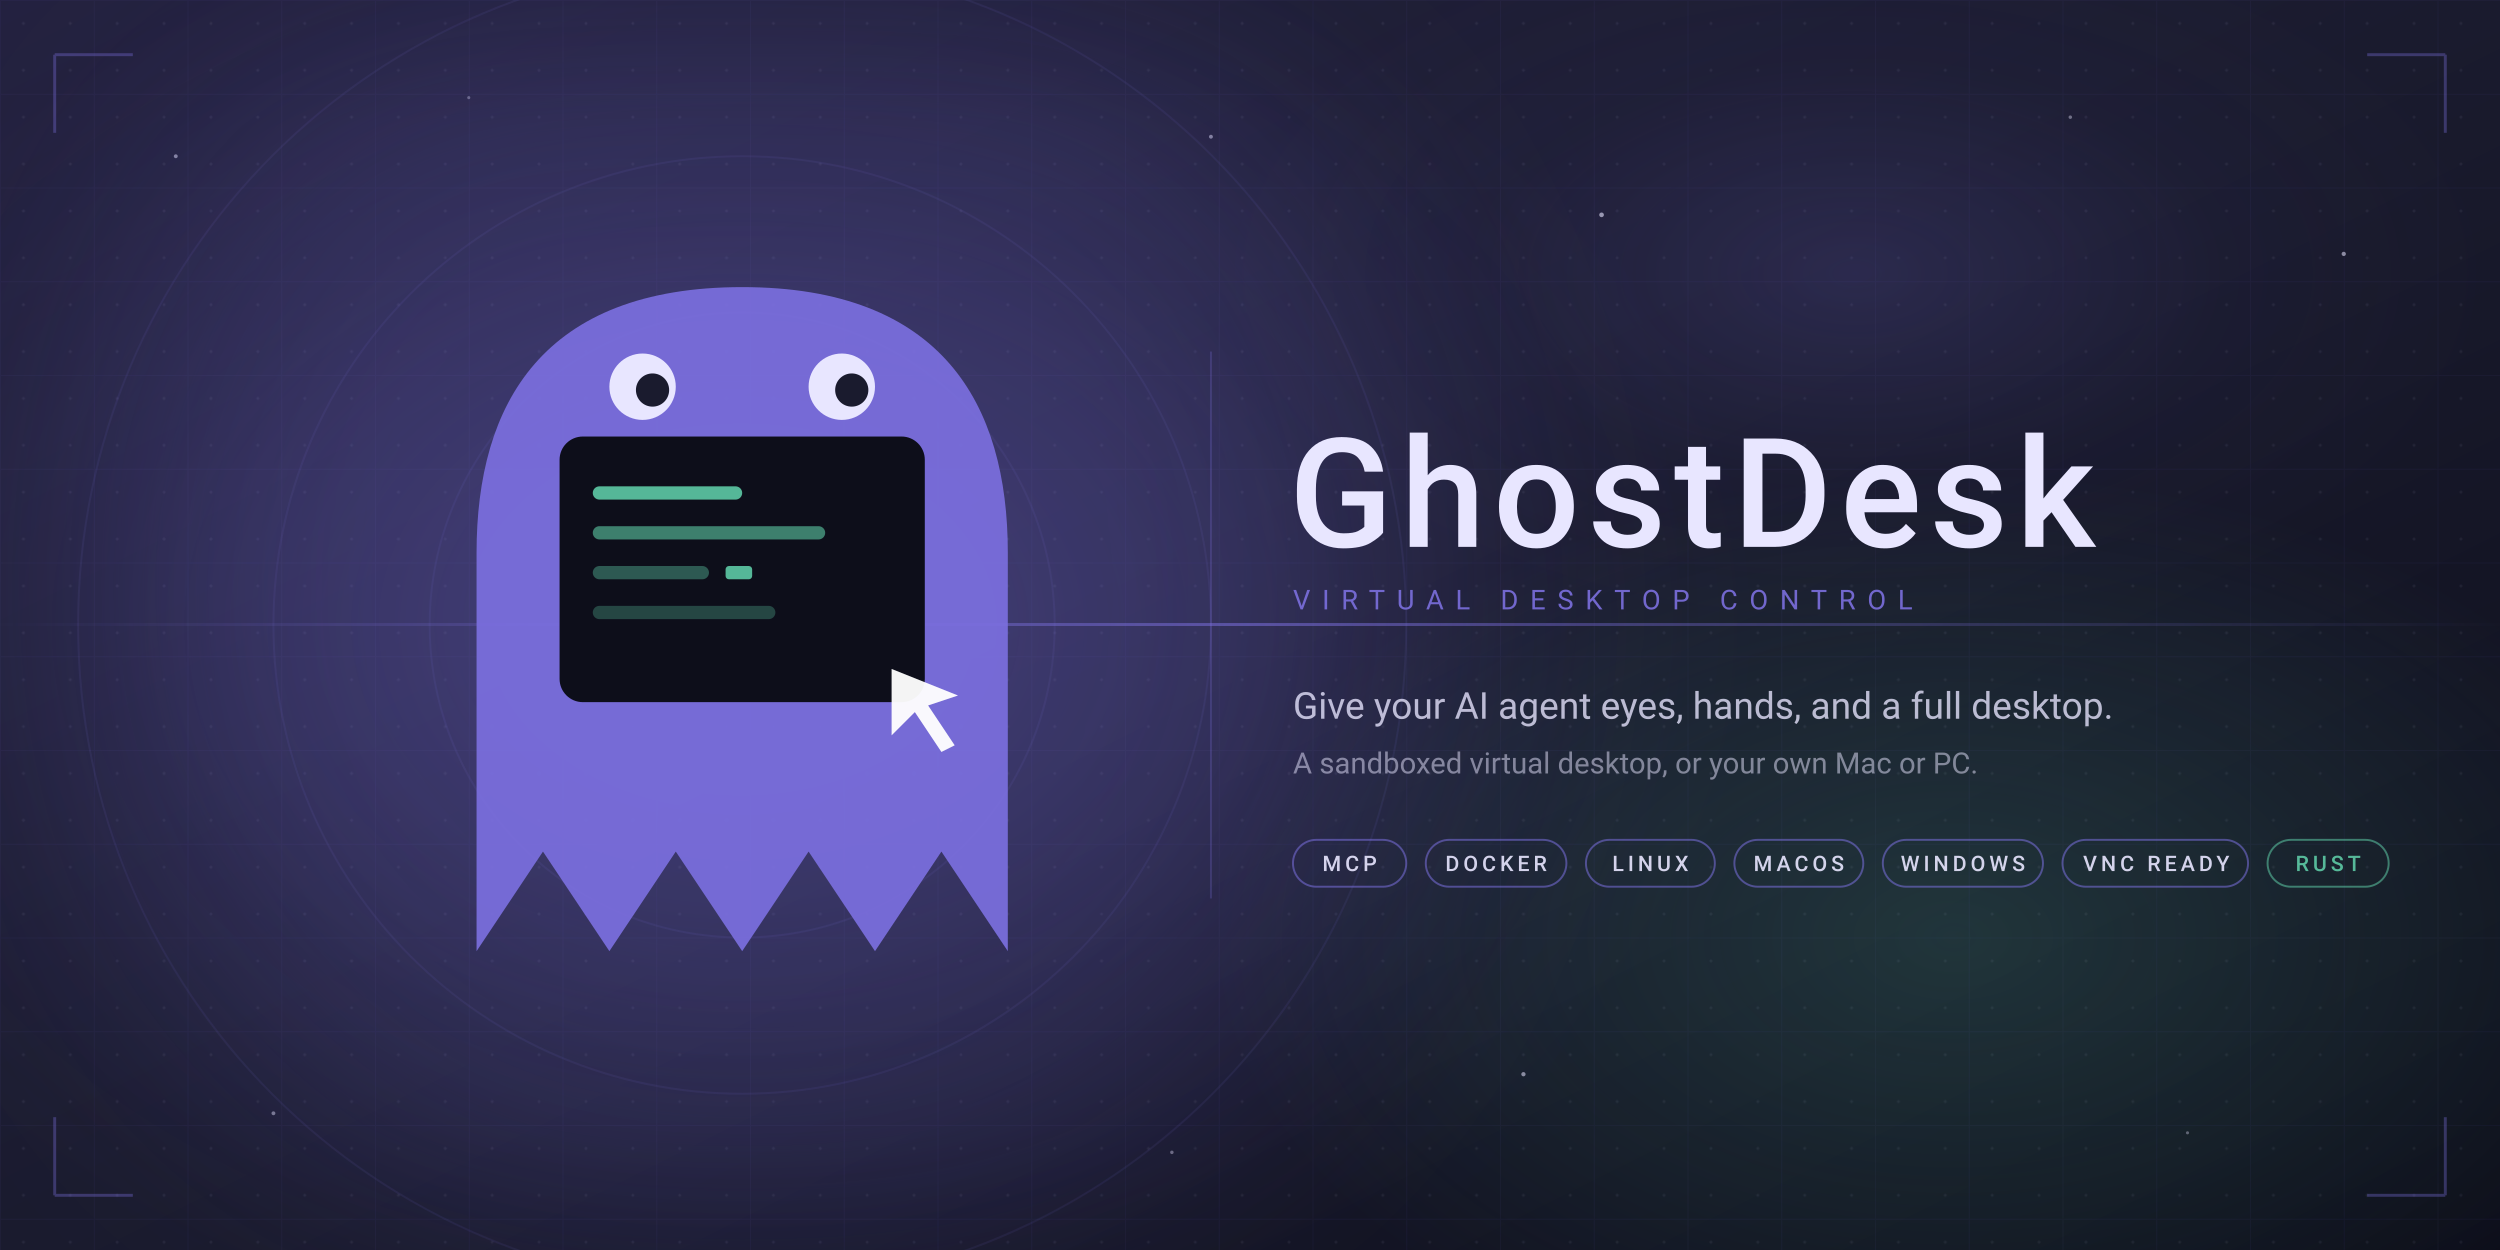
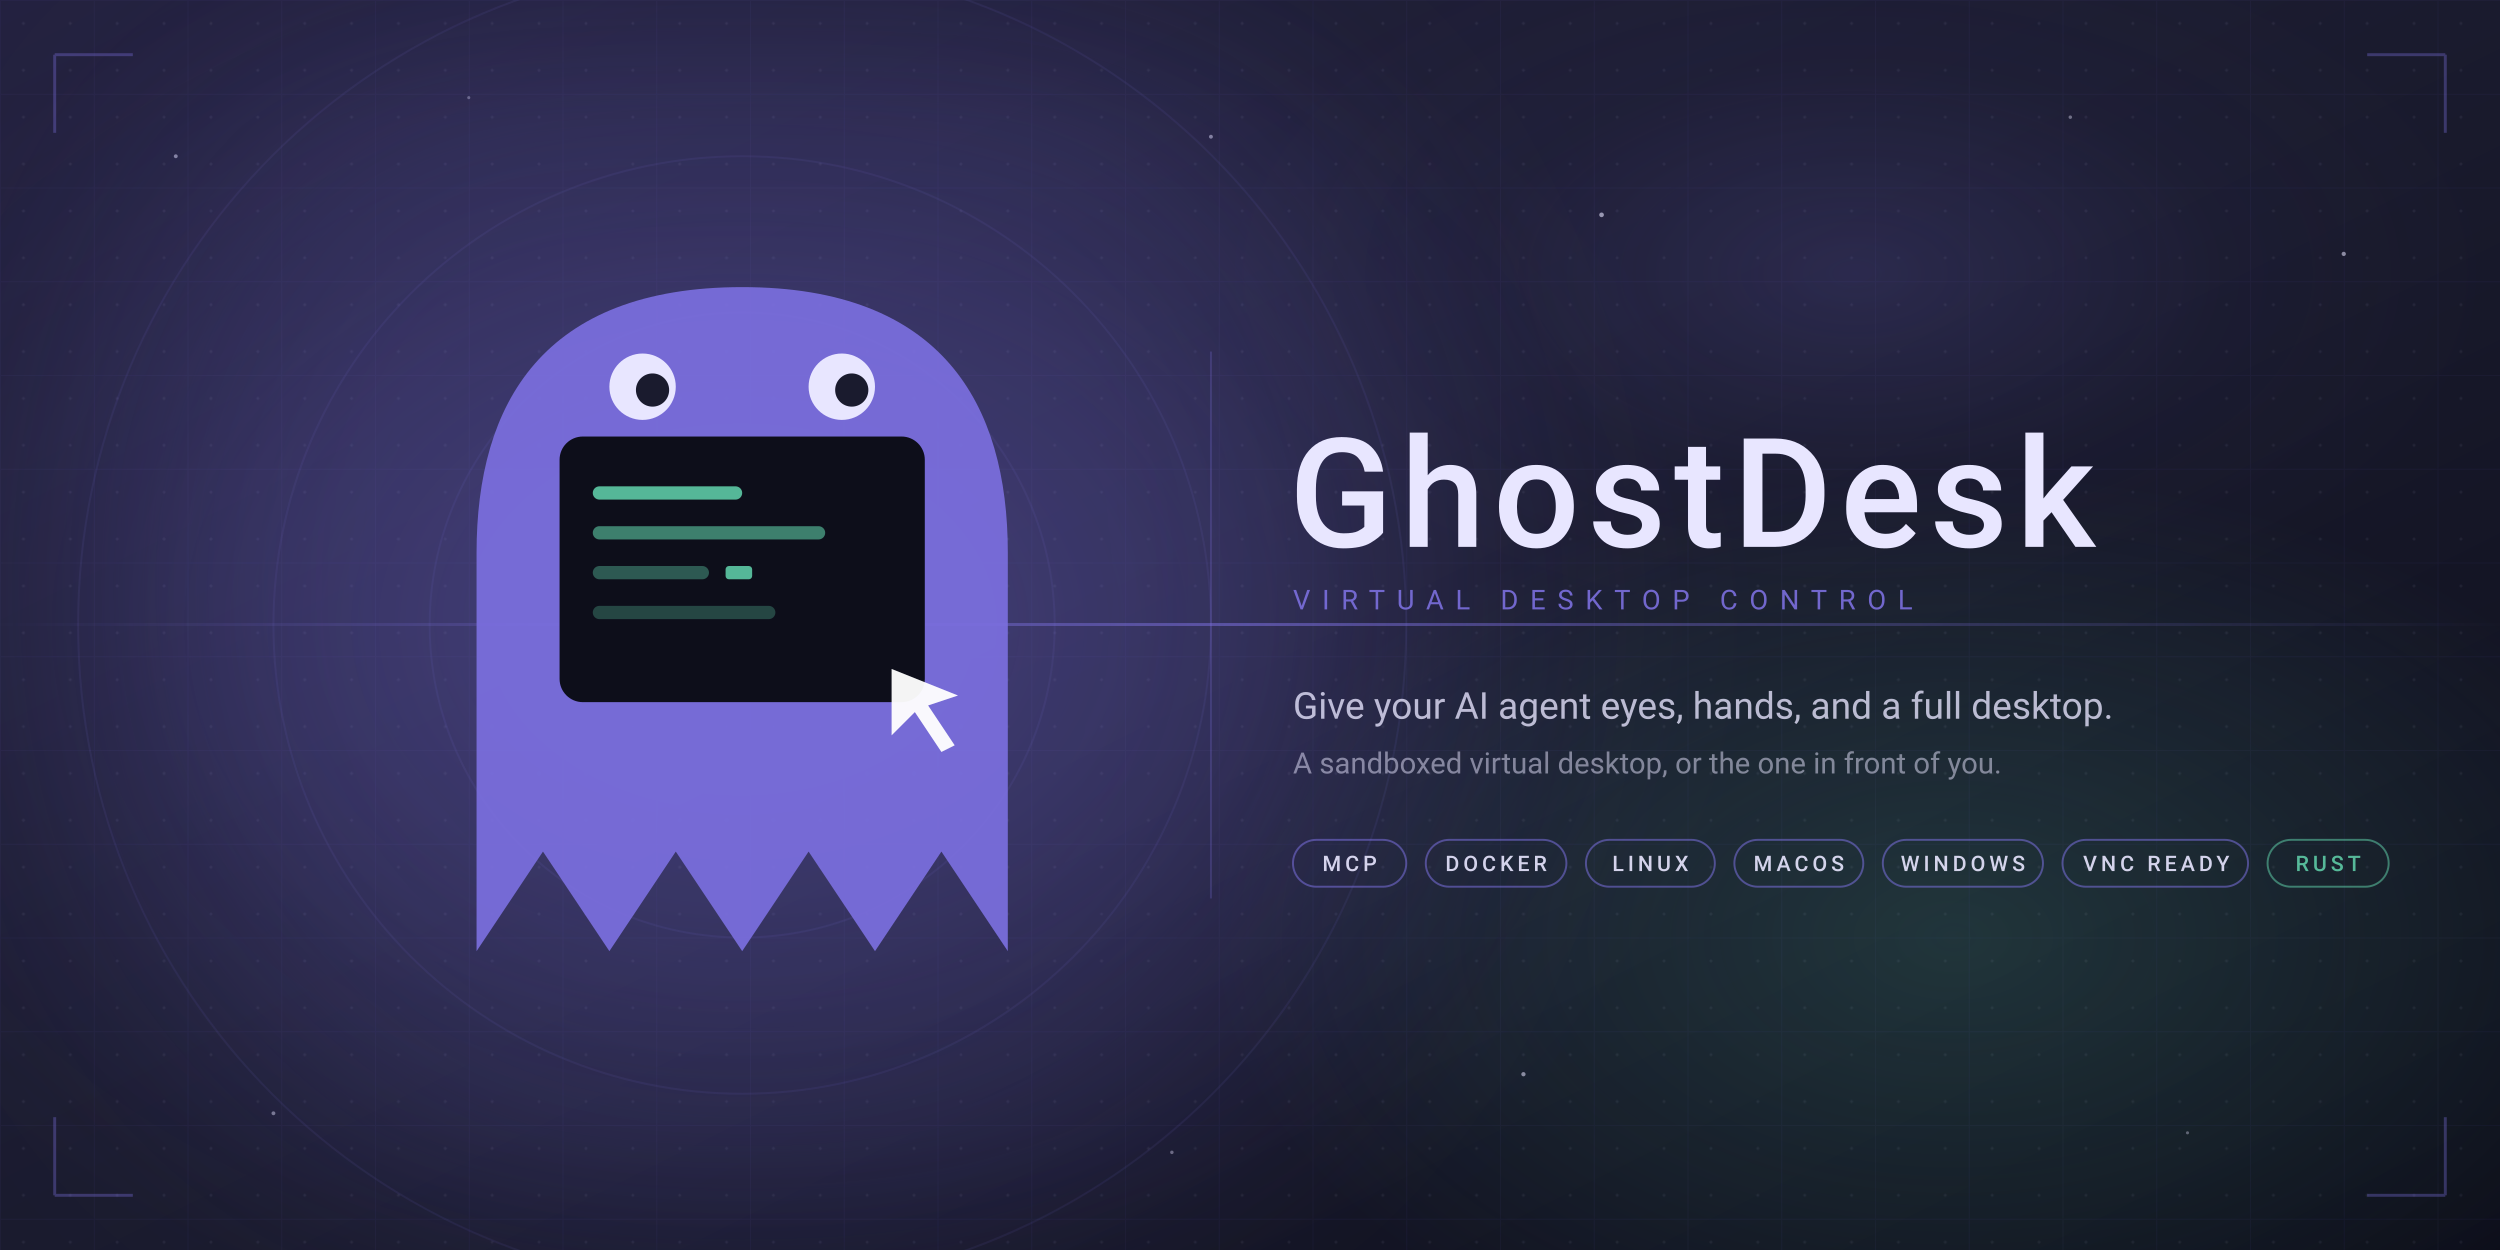
<svg xmlns="http://www.w3.org/2000/svg" viewBox="0 0 1280 640" preserveAspectRatio="xMidYMid slice">
  <defs>
    <linearGradient id="bgGrad" x1="0%" y1="0%" x2="100%" y2="100%">
      <stop offset="0%" stop-color="#23213F" />
      <stop offset="50%" stop-color="#1A1B2E" />
      <stop offset="100%" stop-color="#0D0E1A" />
    </linearGradient>
    <radialGradient id="haloLeft" cx="50%" cy="50%" r="50%">
      <stop offset="0%" stop-color="#7B6FDE" stop-opacity="0.32" />
      <stop offset="60%" stop-color="#7B6FDE" stop-opacity="0.06" />
      <stop offset="100%" stop-color="#7B6FDE" stop-opacity="0" />
    </radialGradient>
    <radialGradient id="haloRight" cx="50%" cy="50%" r="50%">
      <stop offset="0%" stop-color="#5DCAA5" stop-opacity="0.18" />
      <stop offset="100%" stop-color="#5DCAA5" stop-opacity="0" />
    </radialGradient>
    <linearGradient id="horizonGrad" x1="0%" y1="0%" x2="100%" y2="0%">
      <stop offset="0%" stop-color="#7B6FDE" stop-opacity="0" />
      <stop offset="50%" stop-color="#7B6FDE" stop-opacity="0.55" />
      <stop offset="100%" stop-color="#7B6FDE" stop-opacity="0" />
    </linearGradient>
    <pattern id="grid" x="0" y="0" width="48" height="48" patternUnits="userSpaceOnUse">
      <path d="M 48 0 L 0 0 0 48" fill="none" stroke="#7B6FDE" stroke-opacity="0.05" stroke-width="1" />
    </pattern>
    <pattern id="dots" x="0" y="0" width="24" height="24" patternUnits="userSpaceOnUse">
      <circle cx="12" cy="12" r="0.8" fill="#E8E6FF" fill-opacity="0.06" />
    </pattern>
    <filter id="bigBlur" x="-50%" y="-50%" width="200%" height="200%">
      <feGaussianBlur stdDeviation="40" />
    </filter>
  </defs>
  <rect width="1280" height="640" fill="url(#bgGrad)" />
  <rect width="1280" height="640" fill="url(#grid)" />
  <rect width="1280" height="640" fill="url(#dots)" />
  <ellipse cx="380" cy="320" rx="520" ry="380" fill="url(#haloLeft)" />
  <ellipse cx="1000" cy="480" rx="380" ry="240" fill="url(#haloRight)" />
  <ellipse cx="950" cy="140" rx="320" ry="180" fill="url(#haloLeft)" opacity="0.55" />
  <rect x="0" y="319" width="1280" height="1.5" fill="url(#horizonGrad)" />
  <g fill="none" stroke="#7B6FDE" stroke-opacity="0.09">
    <circle cx="380" cy="320" r="160" />
    <circle cx="380" cy="320" r="240" />
    <circle cx="380" cy="320" r="340" />
  </g>
  <g fill="#E8E6FF">
    <circle cx="90" cy="80" r="1.0" opacity="0.5" />
    <circle cx="240" cy="50" r="0.8" opacity="0.35" />
    <circle cx="620" cy="70" r="1.0" opacity="0.5" />
    <circle cx="820" cy="110" r="1.2" opacity="0.6" />
    <circle cx="1060" cy="60" r="0.9" opacity="0.4" />
    <circle cx="1200" cy="130" r="1.1" opacity="0.55" />
    <circle cx="140" cy="570" r="1.0" opacity="0.45" />
    <circle cx="600" cy="590" r="0.9" opacity="0.4" />
    <circle cx="780" cy="550" r="1.1" opacity="0.55" />
    <circle cx="1120" cy="580" r="0.8" opacity="0.35" />
  </g>
  <g transform="translate(380 300) scale(1.7)">
    <ellipse cx="0" cy="0" rx="200" ry="200" fill="#7B6FDE" opacity="0.18" filter="url(#bigBlur)" />
    <path d="       M -80 110       L -80 -10       C -80 -55, -60 -90, 0 -90       C 60 -90, 80 -55, 80 -10       L 80 110       L 60 80       L 40 110       L 20 80       L 0 110       L -20 80       L -40 110       L -60 80       Z     " fill="#7B6FDE" opacity="0.92" />
    <rect x="-55" y="-45" width="110" height="80" rx="7" fill="#0D0E1A" />
    <rect x="-45" y="-30" width="45" height="4" rx="2" fill="#5DCAA5" opacity="0.9" />
    <rect x="-45" y="-18" width="70" height="4" rx="2" fill="#5DCAA5" opacity="0.6" />
    <rect x="-45" y="-6" width="35" height="4" rx="2" fill="#5DCAA5" opacity="0.4" />
    <rect x="-5" y="-6" width="8" height="4" rx="1" fill="#5DCAA5" opacity="0.9" />
    <rect x="-45" y="6" width="55" height="4" rx="2" fill="#5DCAA5" opacity="0.3" />
    <circle cx="-30" cy="-60" r="10" fill="#E8E6FF" />
    <circle cx="30" cy="-60" r="10" fill="#E8E6FF" />
    <circle cx="-27" cy="-59" r="5" fill="#1A1B2E" />
    <circle cx="33" cy="-59" r="5" fill="#1A1B2E" />
    <path d="M 45 25 L 45 45 L 52 38 L 60 50 L 64 48 L 56 36 L 65 33 Z" fill="#FFFFFF" opacity="0.95" />
  </g>
  <line x1="620" y1="180" x2="620" y2="460" stroke="#7B6FDE" stroke-opacity="0.25" stroke-width="1" />
  <g font-family="'Helvetica Neue', 'Segoe UI', Roboto, sans-serif">
    <text x="660" y="280" font-size="78" font-weight="500" fill="#E8E6FF" letter-spacing="4">GhostDesk</text>
    <text x="662" y="312" font-size="14" font-weight="400" fill="#7B6FDE" opacity="0.9" letter-spacing="6">VIRTUAL  DESKTOP  CONTROL</text>
    <text x="662" y="368" font-size="19" font-weight="400" fill="#E8E6FF" opacity="0.78">Give your AI agent eyes, hands, and a full desktop.</text>
-     <text x="662" y="396" font-size="15" font-weight="400" fill="#E8E6FF" opacity="0.5">A sandboxed virtual desktop, or your own Mac or PC.</text>
+     <text x="662" y="396" font-size="15" font-weight="400" fill="#E8E6FF" opacity="0.5">A sandboxed virtual desktop, or the one in front of you.</text>
    <g font-size="11" font-weight="500" letter-spacing="2" fill="#E8E6FF">
      <g transform="translate(662 430)">
        <rect x="0" y="0" width="58" height="24" rx="12" fill="none" stroke="#7B6FDE" stroke-opacity="0.55" />
        <text x="29" y="16" text-anchor="middle" opacity="0.9">MCP</text>
        <rect x="68" y="0" width="72" height="24" rx="12" fill="none" stroke="#7B6FDE" stroke-opacity="0.55" />
        <text x="104" y="16" text-anchor="middle" opacity="0.9">DOCKER</text>
        <rect x="150" y="0" width="66" height="24" rx="12" fill="none" stroke="#7B6FDE" stroke-opacity="0.55" />
        <text x="183" y="16" text-anchor="middle" opacity="0.9">LINUX</text>
        <rect x="226" y="0" width="66" height="24" rx="12" fill="none" stroke="#7B6FDE" stroke-opacity="0.55" />
        <text x="259" y="16" text-anchor="middle" opacity="0.9">MACOS</text>
        <rect x="302" y="0" width="82" height="24" rx="12" fill="none" stroke="#7B6FDE" stroke-opacity="0.55" />
        <text x="343" y="16" text-anchor="middle" opacity="0.9">WINDOWS</text>
        <rect x="394" y="0" width="95" height="24" rx="12" fill="none" stroke="#7B6FDE" stroke-opacity="0.55" />
        <text x="442" y="16" text-anchor="middle" opacity="0.9">VNC  READY</text>
        <rect x="499" y="0" width="62" height="24" rx="12" fill="none" stroke="#5DCAA5" stroke-opacity="0.55" />
        <text x="530" y="16" text-anchor="middle" opacity="0.9" fill="#5DCAA5">RUST</text>
      </g>
    </g>
  </g>
  <g stroke="#7B6FDE" stroke-opacity="0.35" stroke-width="1.5" fill="none">
    <path d="M 28 28 L 28 68 M 28 28 L 68 28" />
    <path d="M 1252 28 L 1252 68 M 1252 28 L 1212 28" />
    <path d="M 28 612 L 28 572 M 28 612 L 68 612" />
    <path d="M 1252 612 L 1252 572 M 1252 612 L 1212 612" />
  </g>
</svg>
